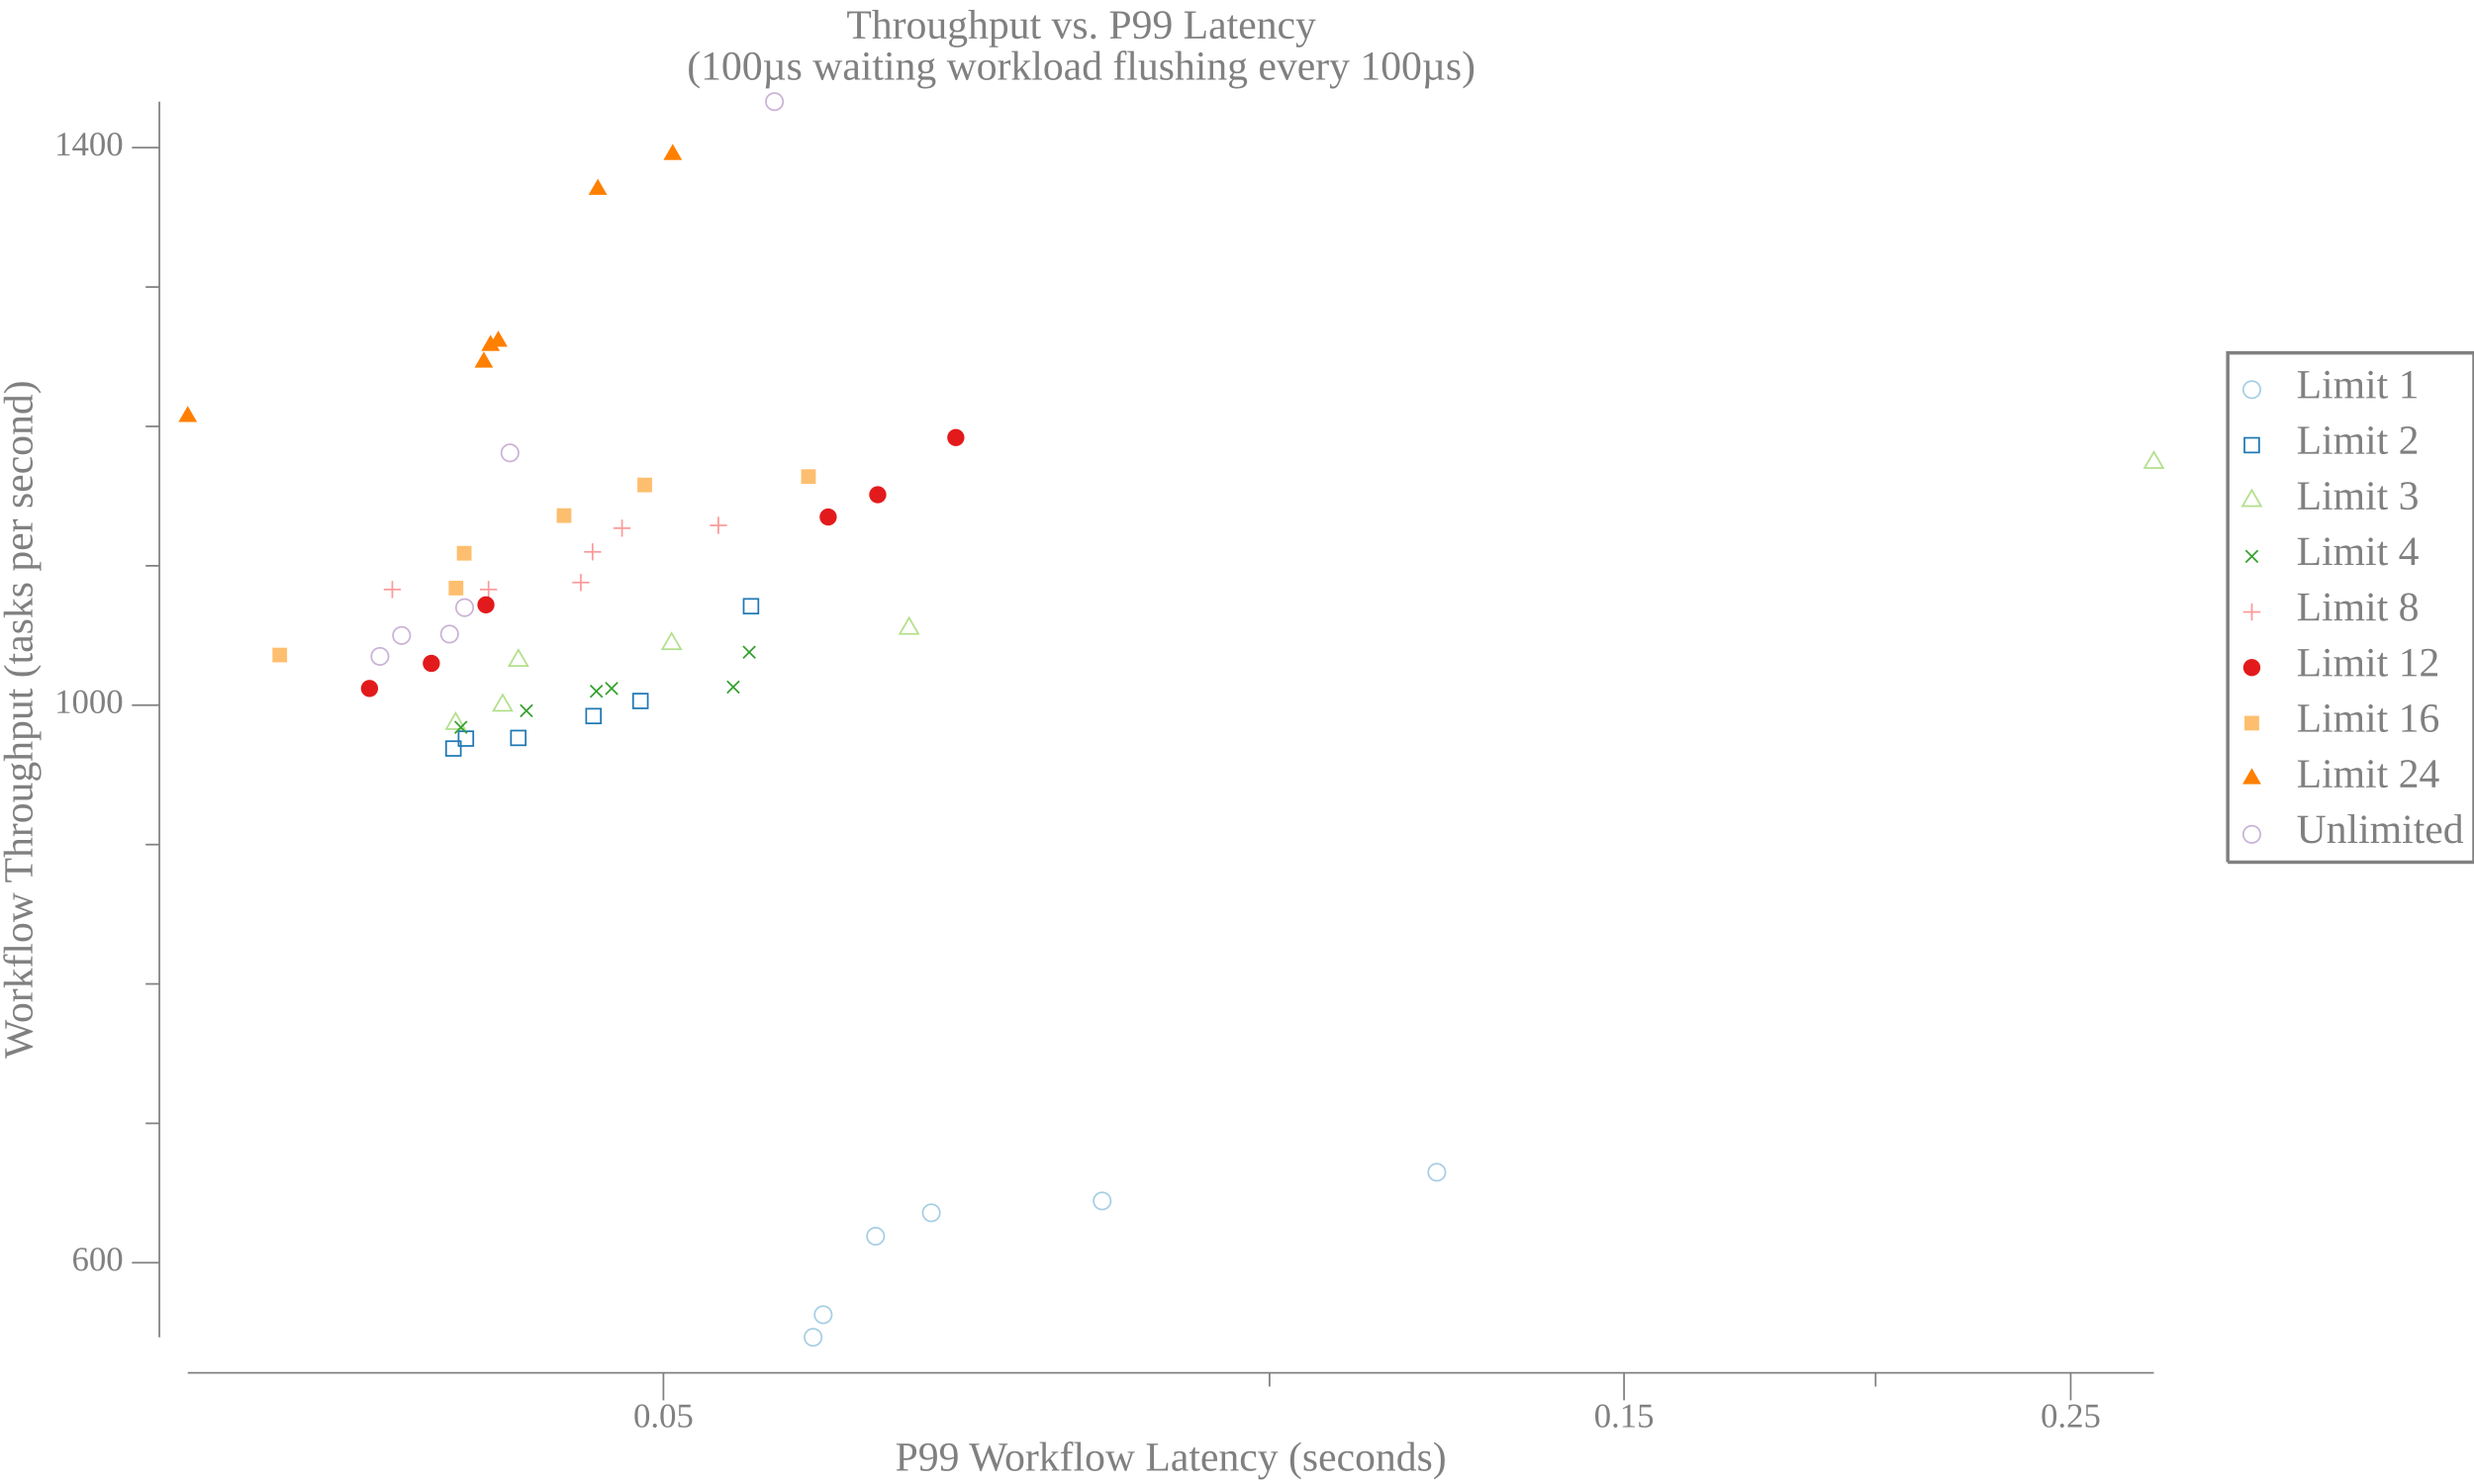
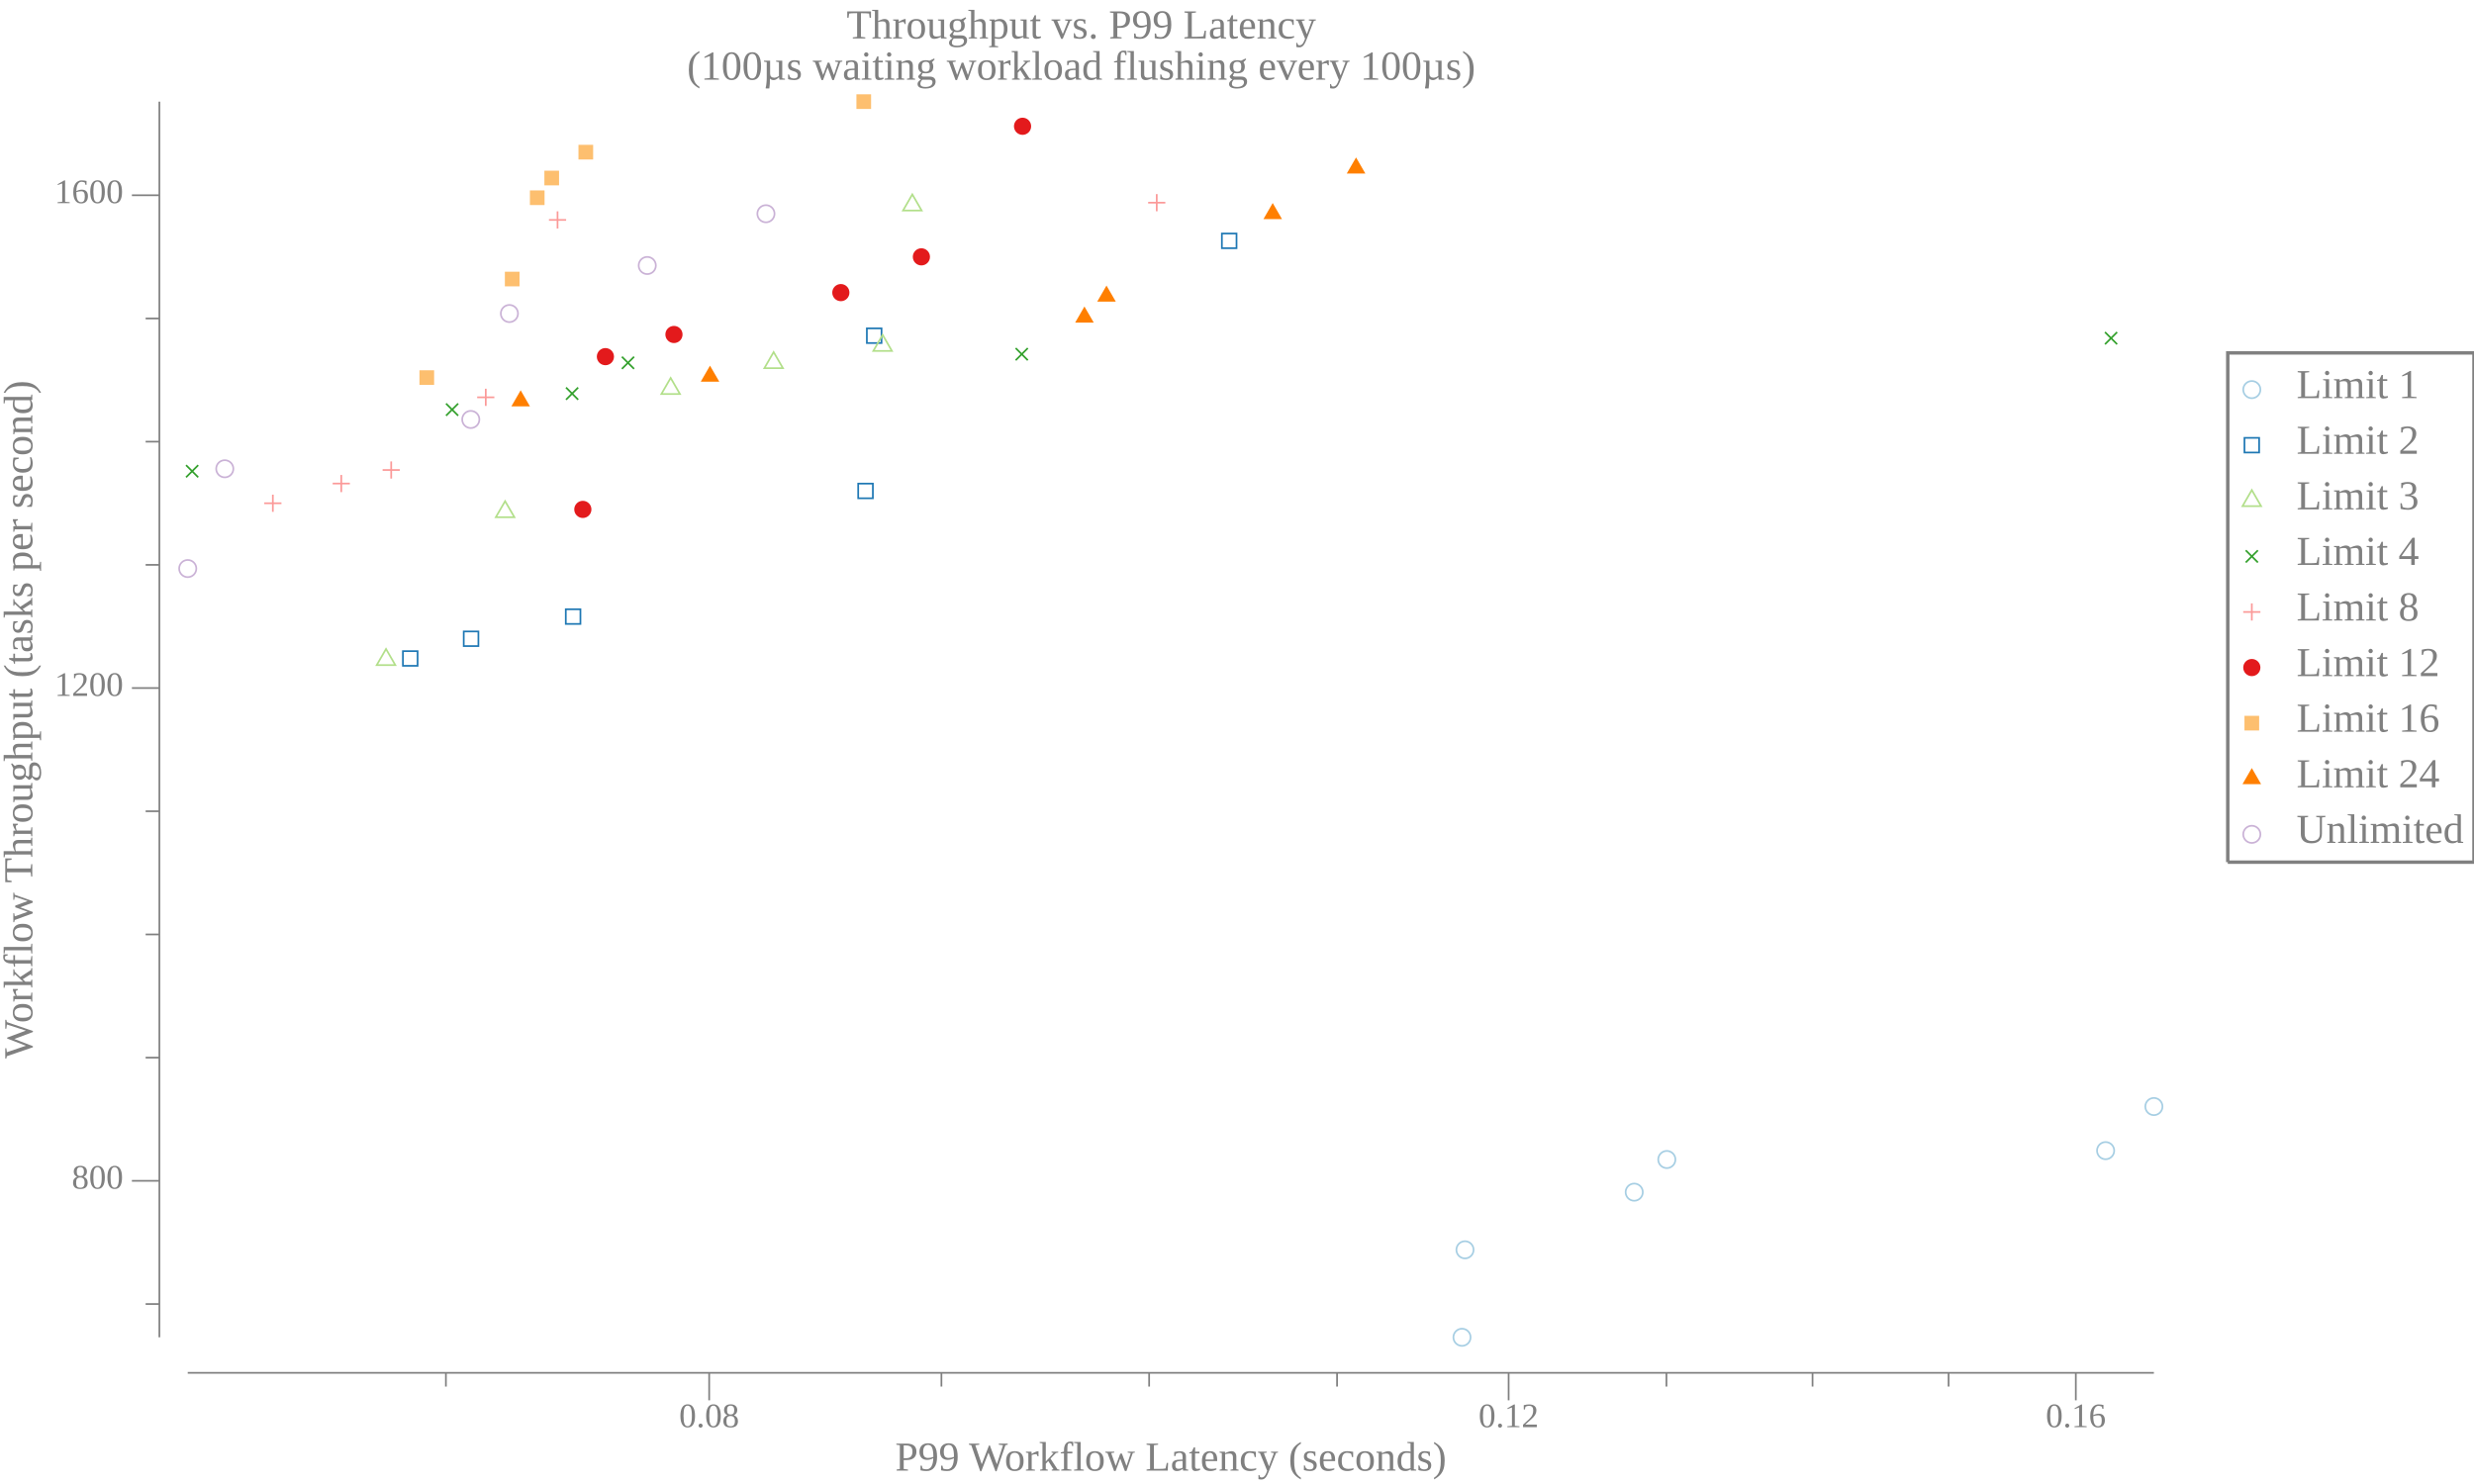
<svg xmlns="http://www.w3.org/2000/svg" width="720pt" height="432pt" viewBox="0 0 720 432">
  <g transform="scale(1, -1) translate(0, -432)">
    <path d="M657.84,318.58A2.5,2.5 0 1 1 652.84,318.58A2.5,2.5 0 1 1 657.84,318.58Z" style="fill:none;stroke:#A6CEE3;stroke-width:0.5" />
    <text x="668.34" y="-316.1" transform="scale(1, -1)" style="font-family:Liberation Serif;font-variant:normal;font-weight:normal;font-style:normal;font-size:12px;fill:#808080">Limit 1</text>
    <path d="M653.2,300.27L657.47,300.27L657.47,304.54L653.2,304.54Z" style="fill:none;stroke:#1F78B4;stroke-width:0.5" />
    <text x="668.34" y="-299.91" transform="scale(1, -1)" style="font-family:Liberation Serif;font-variant:normal;font-weight:normal;font-style:normal;font-size:12px;fill:#808080">Limit 2</text>
    <path d="M655.34,289.34L652.63,284.66L658.04,284.66Z" style="fill:none;stroke:#B2DF8A;stroke-width:0.5" />
    <text x="668.34" y="-283.73" transform="scale(1, -1)" style="font-family:Liberation Serif;font-variant:normal;font-weight:normal;font-style:normal;font-size:12px;fill:#808080">Limit 3</text>
    <path d="M653.57,268.27L657.11,271.8" style="fill:none;stroke:#33A02C;stroke-width:0.5" />
    <path d="M653.57,271.8L657.11,268.27" style="fill:none;stroke:#33A02C;stroke-width:0.5" />
    <text x="668.34" y="-267.55" transform="scale(1, -1)" style="font-family:Liberation Serif;font-variant:normal;font-weight:normal;font-style:normal;font-size:12px;fill:#808080">Limit 4</text>
    <path d="M655.34,256.35L655.34,251.35" style="fill:none;stroke:#FB9A99;stroke-width:0.5" />
    <path d="M652.84,253.85L657.84,253.85" style="fill:none;stroke:#FB9A99;stroke-width:0.5" />
    <text x="668.34" y="-251.36" transform="scale(1, -1)" style="font-family:Liberation Serif;font-variant:normal;font-weight:normal;font-style:normal;font-size:12px;fill:#808080">Limit 8</text>
    <path d="M657.84,237.67A2.5,2.5 0 1 1 652.84,237.67A2.5,2.5 0 1 1 657.84,237.67Z" style="fill:#E31A1C" />
    <text x="668.34" y="-235.18" transform="scale(1, -1)" style="font-family:Liberation Serif;font-variant:normal;font-weight:normal;font-style:normal;font-size:12px;fill:#808080">Limit 12</text>
    <path d="M653.2,219.35L657.47,219.35L657.47,223.62L653.2,223.62Z" style="fill:#FDBF6F" />
    <text x="668.34" y="-219" transform="scale(1, -1)" style="font-family:Liberation Serif;font-variant:normal;font-weight:normal;font-style:normal;font-size:12px;fill:#808080">Limit 16</text>
    <path d="M655.34,208.42L652.63,203.74L658.04,203.74Z" style="fill:#FF7F00" />
    <text x="668.34" y="-202.81" transform="scale(1, -1)" style="font-family:Liberation Serif;font-variant:normal;font-weight:normal;font-style:normal;font-size:12px;fill:#808080">Limit 24</text>
    <path d="M657.84,189.12A2.5,2.5 0 1 1 652.84,189.12A2.5,2.5 0 1 1 657.84,189.12Z" style="fill:none;stroke:#CAB2D6;stroke-width:0.5" />
    <text x="668.34" y="-186.63" transform="scale(1, -1)" style="font-family:Liberation Serif;font-variant:normal;font-weight:normal;font-style:normal;font-size:12px;fill:#808080">Unlimited</text>
    <path d="M648.34,181.02L648.34,329.27L720,329.27L720,181.02L648.34,181.02" style="fill:none;stroke:#808080" />
    <path d="M0,0L629.34,0L629.34,432L0,432Z" style="fill:#-8000000000000000-8000000000000000-8000000000000000;fill-opacity:0" />
    <text x="246.35" y="-420.81" transform="scale(1, -1)" style="font-family:Liberation Serif;font-variant:normal;font-weight:normal;font-style:normal;font-size:12px;fill:#808080">Throughput vs. P99 Latency</text>
    <text x="199.94" y="-408.81" transform="scale(1, -1)" style="font-family:Liberation Serif;font-variant:normal;font-weight:normal;font-style:normal;font-size:12px;fill:#808080">(100µs waiting workload flushing every 100µs)</text>
    <text x="260.52" y="-3.902" transform="scale(1, -1)" style="font-family:Liberation Serif;font-variant:normal;font-weight:normal;font-style:normal;font-size:12px;fill:#808080">P99 Workflow Latency (seconds)</text>
-     <text x="184.33" y="-16.541" transform="scale(1, -1)" style="font-family:Liberation Serif;font-variant:normal;font-weight:normal;font-style:normal;font-size:10px;fill:#808080">0.05</text>
-     <text x="463.89" y="-16.541" transform="scale(1, -1)" style="font-family:Liberation Serif;font-variant:normal;font-weight:normal;font-style:normal;font-size:10px;fill:#808080">0.15</text>
-     <text x="593.88" y="-16.541" transform="scale(1, -1)" style="font-family:Liberation Serif;font-variant:normal;font-weight:normal;font-style:normal;font-size:10px;fill:#808080">0.25</text>
-     <path d="M193.08,24.363L193.08,32.363" style="fill:none;stroke:#808080;stroke-width:0.5" />
-     <path d="M472.64,24.363L472.64,32.363" style="fill:none;stroke:#808080;stroke-width:0.5" />
-     <path d="M602.63,24.363L602.63,32.363" style="fill:none;stroke:#808080;stroke-width:0.5" />
-     <path d="M369.47,28.363L369.47,32.363" style="fill:none;stroke:#808080;stroke-width:0.5" />
-     <path d="M545.85,28.363L545.85,32.363" style="fill:none;stroke:#808080;stroke-width:0.5" />
+     <text x="197.64" y="-16.541" transform="scale(1, -1)" style="font-family:Liberation Serif;font-variant:normal;font-weight:normal;font-style:normal;font-size:10px;fill:#808080">0.08</text>
+     <text x="430.3" y="-16.541" transform="scale(1, -1)" style="font-family:Liberation Serif;font-variant:normal;font-weight:normal;font-style:normal;font-size:10px;fill:#808080">0.12</text>
+     <text x="595.37" y="-16.541" transform="scale(1, -1)" style="font-family:Liberation Serif;font-variant:normal;font-weight:normal;font-style:normal;font-size:10px;fill:#808080">0.16</text>
+     <path d="M206.39,24.363L206.39,32.363" style="fill:none;stroke:#808080;stroke-width:0.5" />
+     <path d="M439.05,24.363L439.05,32.363" style="fill:none;stroke:#808080;stroke-width:0.5" />
+     <path d="M604.12,24.363L604.12,32.363" style="fill:none;stroke:#808080;stroke-width:0.5" />
+     <path d="M129.77,28.363L129.77,32.363" style="fill:none;stroke:#808080;stroke-width:0.5" />
+     <path d="M273.98,28.363L273.98,32.363" style="fill:none;stroke:#808080;stroke-width:0.5" />
+     <path d="M334.43,28.363L334.43,32.363" style="fill:none;stroke:#808080;stroke-width:0.5" />
+     <path d="M389.12,28.363L389.12,32.363" style="fill:none;stroke:#808080;stroke-width:0.5" />
+     <path d="M484.98,28.363L484.98,32.363" style="fill:none;stroke:#808080;stroke-width:0.5" />
+     <path d="M527.5,28.363L527.5,32.363" style="fill:none;stroke:#808080;stroke-width:0.5" />
+     <path d="M567.09,28.363L567.09,32.363" style="fill:none;stroke:#808080;stroke-width:0.5" />
    <path d="M54.635,32.363L626.84,32.363" style="fill:none;stroke:#808080;stroke-width:0.5" />
    <g transform="rotate(90)">
      <text x="123.84" y="9.387" transform="scale(1, -1)" style="font-family:Liberation Serif;font-variant:normal;font-weight:normal;font-style:normal;font-size:12px;fill:#808080">Workflow Throughput (tasks per second)</text>
    </g>
-     <text x="20.885" y="-62.132" transform="scale(1, -1)" style="font-family:Liberation Serif;font-variant:normal;font-weight:normal;font-style:normal;font-size:10px;fill:#808080">600</text>
-     <text x="15.885" y="-224.43" transform="scale(1, -1)" style="font-family:Liberation Serif;font-variant:normal;font-weight:normal;font-style:normal;font-size:10px;fill:#808080">1000</text>
-     <text x="15.885" y="-386.74" transform="scale(1, -1)" style="font-family:Liberation Serif;font-variant:normal;font-weight:normal;font-style:normal;font-size:10px;fill:#808080">1400</text>
-     <path d="M38.385,64.417L46.385,64.417" style="fill:none;stroke:#808080;stroke-width:0.5" />
-     <path d="M38.385,226.72L46.385,226.72" style="fill:none;stroke:#808080;stroke-width:0.5" />
-     <path d="M38.385,389.02L46.385,389.02" style="fill:none;stroke:#808080;stroke-width:0.5" />
-     <path d="M42.385,104.99L46.385,104.99" style="fill:none;stroke:#808080;stroke-width:0.5" />
-     <path d="M42.385,145.57L46.385,145.57" style="fill:none;stroke:#808080;stroke-width:0.5" />
-     <path d="M42.385,186.14L46.385,186.14" style="fill:none;stroke:#808080;stroke-width:0.5" />
-     <path d="M42.385,267.3L46.385,267.3" style="fill:none;stroke:#808080;stroke-width:0.5" />
-     <path d="M42.385,307.87L46.385,307.87" style="fill:none;stroke:#808080;stroke-width:0.5" />
-     <path d="M42.385,348.45L46.385,348.45" style="fill:none;stroke:#808080;stroke-width:0.5" />
+     <text x="20.885" y="-85.969" transform="scale(1, -1)" style="font-family:Liberation Serif;font-variant:normal;font-weight:normal;font-style:normal;font-size:10px;fill:#808080">800</text>
+     <text x="15.885" y="-229.42" transform="scale(1, -1)" style="font-family:Liberation Serif;font-variant:normal;font-weight:normal;font-style:normal;font-size:10px;fill:#808080">1200</text>
+     <text x="15.885" y="-372.87" transform="scale(1, -1)" style="font-family:Liberation Serif;font-variant:normal;font-weight:normal;font-style:normal;font-size:10px;fill:#808080">1600</text>
+     <path d="M38.385,88.255L46.385,88.255" style="fill:none;stroke:#808080;stroke-width:0.5" />
+     <path d="M38.385,231.71L46.385,231.71" style="fill:none;stroke:#808080;stroke-width:0.5" />
+     <path d="M38.385,375.16L46.385,375.16" style="fill:none;stroke:#808080;stroke-width:0.5" />
+     <path d="M42.385,52.392L46.385,52.392" style="fill:none;stroke:#808080;stroke-width:0.5" />
+     <path d="M42.385,124.12L46.385,124.12" style="fill:none;stroke:#808080;stroke-width:0.5" />
+     <path d="M42.385,159.98L46.385,159.98" style="fill:none;stroke:#808080;stroke-width:0.5" />
+     <path d="M42.385,195.84L46.385,195.84" style="fill:none;stroke:#808080;stroke-width:0.5" />
+     <path d="M42.385,267.57L46.385,267.57" style="fill:none;stroke:#808080;stroke-width:0.5" />
+     <path d="M42.385,303.43L46.385,303.43" style="fill:none;stroke:#808080;stroke-width:0.5" />
+     <path d="M42.385,339.29L46.385,339.29" style="fill:none;stroke:#808080;stroke-width:0.5" />
    <path d="M46.385,42.709L46.385,402.41" style="fill:none;stroke:#808080;stroke-width:0.5" />
-     <path d="M239.13,42.709A2.5,2.5 0 1 1 234.13,42.709A2.5,2.5 0 1 1 239.13,42.709Z" style="fill:none;stroke:#A6CEE3;stroke-width:0.5" />
-     <path d="M242.07,49.282A2.5,2.5 0 1 1 237.07,49.282A2.5,2.5 0 1 1 242.07,49.282Z" style="fill:none;stroke:#A6CEE3;stroke-width:0.5" />
-     <path d="M257.32,72.126A2.5,2.5 0 1 1 252.32,72.126A2.5,2.5 0 1 1 257.32,72.126Z" style="fill:none;stroke:#A6CEE3;stroke-width:0.5" />
-     <path d="M273.53,78.943A2.5,2.5 0 1 1 268.53,78.943A2.5,2.5 0 1 1 273.53,78.943Z" style="fill:none;stroke:#A6CEE3;stroke-width:0.5" />
-     <path d="M323.26,82.392A2.5,2.5 0 1 1 318.26,82.392A2.5,2.5 0 1 1 323.26,82.392Z" style="fill:none;stroke:#A6CEE3;stroke-width:0.5" />
-     <path d="M420.65,90.751A2.5,2.5 0 1 1 415.65,90.751A2.5,2.5 0 1 1 420.65,90.751Z" style="fill:none;stroke:#A6CEE3;stroke-width:0.5" />
-     <path d="M129.83,211.97L134.1,211.97L134.1,216.23L129.83,216.23Z" style="fill:none;stroke:#1F78B4;stroke-width:0.5" />
-     <path d="M133.46,214.85L137.73,214.85L137.73,219.12L133.46,219.12Z" style="fill:none;stroke:#1F78B4;stroke-width:0.5" />
-     <path d="M148.71,215.05L152.98,215.05L152.98,219.32L148.71,219.32Z" style="fill:none;stroke:#1F78B4;stroke-width:0.5" />
-     <path d="M170.6,221.42L174.86,221.42L174.86,225.69L170.6,225.69Z" style="fill:none;stroke:#1F78B4;stroke-width:0.5" />
-     <path d="M184.25,225.8L188.52,225.8L188.52,230.07L184.25,230.07Z" style="fill:none;stroke:#1F78B4;stroke-width:0.5" />
-     <path d="M216.43,253.39L220.7,253.39L220.7,257.66L216.43,257.66Z" style="fill:none;stroke:#1F78B4;stroke-width:0.5" />
-     <path d="M132.59,224.45L129.88,219.76L135.29,219.76Z" style="fill:none;stroke:#B2DF8A;stroke-width:0.5" />
-     <path d="M146.3,229.76L143.59,225.08L149.01,225.08Z" style="fill:none;stroke:#B2DF8A;stroke-width:0.5" />
-     <path d="M150.87,242.83L148.16,238.14L153.58,238.14Z" style="fill:none;stroke:#B2DF8A;stroke-width:0.5" />
-     <path d="M195.46,247.7L192.75,243.01L198.17,243.01Z" style="fill:none;stroke:#B2DF8A;stroke-width:0.5" />
-     <path d="M264.57,252.16L261.86,247.47L267.27,247.47Z" style="fill:none;stroke:#B2DF8A;stroke-width:0.5" />
-     <path d="M626.84,300.45L624.13,295.76L629.54,295.76Z" style="fill:none;stroke:#B2DF8A;stroke-width:0.5" />
-     <path d="M132.37,218.5L135.9,222.04" style="fill:none;stroke:#33A02C;stroke-width:0.5" />
-     <path d="M132.37,222.04L135.9,218.5" style="fill:none;stroke:#33A02C;stroke-width:0.5" />
-     <path d="M151.43,223.33L154.96,226.86" style="fill:none;stroke:#33A02C;stroke-width:0.5" />
-     <path d="M151.43,226.86L154.96,223.33" style="fill:none;stroke:#33A02C;stroke-width:0.5" />
-     <path d="M171.8,229.01L175.33,232.54" style="fill:none;stroke:#33A02C;stroke-width:0.5" />
-     <path d="M171.8,232.54L175.33,229.01" style="fill:none;stroke:#33A02C;stroke-width:0.5" />
-     <path d="M176.23,229.82L179.76,233.36" style="fill:none;stroke:#33A02C;stroke-width:0.5" />
-     <path d="M176.23,233.36L179.76,229.82" style="fill:none;stroke:#33A02C;stroke-width:0.5" />
-     <path d="M211.62,230.23L215.15,233.76" style="fill:none;stroke:#33A02C;stroke-width:0.5" />
-     <path d="M211.62,233.76L215.15,230.23" style="fill:none;stroke:#33A02C;stroke-width:0.5" />
-     <path d="M216.28,240.37L219.82,243.91" style="fill:none;stroke:#33A02C;stroke-width:0.5" />
-     <path d="M216.28,243.91L219.82,240.37" style="fill:none;stroke:#33A02C;stroke-width:0.5" />
-     <path d="M114.18,262.9L114.18,257.9" style="fill:none;stroke:#FB9A99;stroke-width:0.5" />
-     <path d="M111.68,260.4L116.68,260.4" style="fill:none;stroke:#FB9A99;stroke-width:0.5" />
-     <path d="M142.18,262.9L142.18,257.9" style="fill:none;stroke:#FB9A99;stroke-width:0.5" />
-     <path d="M139.68,260.4L144.68,260.4" style="fill:none;stroke:#FB9A99;stroke-width:0.5" />
-     <path d="M169.04,264.93L169.04,259.93" style="fill:none;stroke:#FB9A99;stroke-width:0.5" />
-     <path d="M166.54,262.43L171.54,262.43" style="fill:none;stroke:#FB9A99;stroke-width:0.5" />
-     <path d="M172.46,273.85L172.46,268.85" style="fill:none;stroke:#FB9A99;stroke-width:0.5" />
-     <path d="M169.96,271.35L174.96,271.35" style="fill:none;stroke:#FB9A99;stroke-width:0.5" />
-     <path d="M181.03,280.75L181.03,275.75" style="fill:none;stroke:#FB9A99;stroke-width:0.5" />
-     <path d="M178.53,278.25L183.53,278.25" style="fill:none;stroke:#FB9A99;stroke-width:0.5" />
-     <path d="M209.07,281.56L209.07,276.56" style="fill:none;stroke:#FB9A99;stroke-width:0.5" />
-     <path d="M206.57,279.06L211.57,279.06" style="fill:none;stroke:#FB9A99;stroke-width:0.5" />
-     <path d="M110.04,231.59A2.5,2.5 0 1 1 105.04,231.59A2.5,2.5 0 1 1 110.04,231.59Z" style="fill:#E31A1C" />
-     <path d="M128.03,238.89A2.5,2.5 0 1 1 123.03,238.89A2.5,2.5 0 1 1 128.03,238.89Z" style="fill:#E31A1C" />
-     <path d="M143.92,255.93A2.5,2.5 0 1 1 138.92,255.93A2.5,2.5 0 1 1 143.92,255.93Z" style="fill:#E31A1C" />
-     <path d="M243.53,281.5A2.5,2.5 0 1 1 238.53,281.5A2.5,2.5 0 1 1 243.53,281.5Z" style="fill:#E31A1C" />
-     <path d="M257.94,287.99A2.5,2.5 0 1 1 252.94,287.99A2.5,2.5 0 1 1 257.94,287.99Z" style="fill:#E31A1C" />
-     <path d="M280.67,304.62A2.5,2.5 0 1 1 275.67,304.62A2.5,2.5 0 1 1 280.67,304.62Z" style="fill:#E31A1C" />
-     <path d="M79.285,239.19L83.552,239.19L83.552,243.46L79.285,243.46Z" style="fill:#FDBF6F" />
-     <path d="M130.58,258.67L134.84,258.67L134.84,262.94L130.58,262.94Z" style="fill:#FDBF6F" />
-     <path d="M132.96,268.81L137.23,268.81L137.23,273.08L132.96,273.08Z" style="fill:#FDBF6F" />
-     <path d="M162.02,279.77L166.29,279.77L166.29,284.04L162.02,284.04Z" style="fill:#FDBF6F" />
-     <path d="M185.5,288.7L189.77,288.7L189.77,292.96L185.5,292.96Z" style="fill:#FDBF6F" />
-     <path d="M233.15,291.13L237.42,291.13L237.42,295.4L233.15,295.4Z" style="fill:#FDBF6F" />
-     <path d="M54.635,313.84L51.928,309.15L57.341,309.15Z" style="fill:#FF7F00" />
-     <path d="M140.8,329.66L138.09,324.97L143.51,324.97Z" style="fill:#FF7F00" />
-     <path d="M142.76,334.53L140.06,329.84L145.47,329.84Z" style="fill:#FF7F00" />
-     <path d="M145.01,335.75L142.3,331.06L147.71,331.06Z" style="fill:#FF7F00" />
-     <path d="M173.98,379.97L171.27,375.29L176.68,375.29Z" style="fill:#FF7F00" />
-     <path d="M195.78,390.12L193.07,385.43L198.48,385.43Z" style="fill:#FF7F00" />
-     <path d="M113.07,240.92A2.5,2.5 0 1 1 108.07,240.92A2.5,2.5 0 1 1 113.07,240.92Z" style="fill:none;stroke:#CAB2D6;stroke-width:0.5" />
-     <path d="M119.37,247.01A2.5,2.5 0 1 1 114.37,247.01A2.5,2.5 0 1 1 119.37,247.01Z" style="fill:none;stroke:#CAB2D6;stroke-width:0.5" />
-     <path d="M133.33,247.41A2.5,2.5 0 1 1 128.33,247.41A2.5,2.5 0 1 1 133.33,247.41Z" style="fill:none;stroke:#CAB2D6;stroke-width:0.5" />
-     <path d="M137.72,255.12A2.5,2.5 0 1 1 132.72,255.12A2.5,2.5 0 1 1 137.72,255.12Z" style="fill:none;stroke:#CAB2D6;stroke-width:0.5" />
-     <path d="M150.91,300.16A2.5,2.5 0 1 1 145.91,300.16A2.5,2.5 0 1 1 150.91,300.16Z" style="fill:none;stroke:#CAB2D6;stroke-width:0.5" />
-     <path d="M227.89,402.41A2.5,2.5 0 1 1 222.89,402.41A2.5,2.5 0 1 1 227.89,402.41Z" style="fill:none;stroke:#CAB2D6;stroke-width:0.5" />
+     <path d="M427.98,42.709A2.5,2.5 0 1 1 422.98,42.709A2.5,2.5 0 1 1 427.98,42.709Z" style="fill:none;stroke:#A6CEE3;stroke-width:0.5" />
+     <path d="M428.85,68.172A2.5,2.5 0 1 1 423.85,68.172A2.5,2.5 0 1 1 428.85,68.172Z" style="fill:none;stroke:#A6CEE3;stroke-width:0.5" />
+     <path d="M478.1,84.955A2.5,2.5 0 1 1 473.1,84.955A2.5,2.5 0 1 1 478.1,84.955Z" style="fill:none;stroke:#A6CEE3;stroke-width:0.5" />
+     <path d="M487.59,94.459A2.5,2.5 0 1 1 482.59,94.459A2.5,2.5 0 1 1 487.59,94.459Z" style="fill:none;stroke:#A6CEE3;stroke-width:0.5" />
+     <path d="M615.29,97.041A2.5,2.5 0 1 1 610.29,97.041A2.5,2.5 0 1 1 615.29,97.041Z" style="fill:none;stroke:#A6CEE3;stroke-width:0.5" />
+     <path d="M629.34,109.88A2.5,2.5 0 1 1 624.34,109.88A2.5,2.5 0 1 1 629.34,109.88Z" style="fill:none;stroke:#A6CEE3;stroke-width:0.5" />
+     <path d="M117.26,238.18L121.53,238.18L121.53,242.45L117.26,242.45Z" style="fill:none;stroke:#1F78B4;stroke-width:0.5" />
+     <path d="M134.96,243.92L139.23,243.92L139.23,248.18L134.96,248.18Z" style="fill:none;stroke:#1F78B4;stroke-width:0.5" />
+     <path d="M164.66,250.37L168.92,250.37L168.92,254.64L164.66,254.64Z" style="fill:none;stroke:#1F78B4;stroke-width:0.5" />
+     <path d="M249.76,286.95L254.03,286.95L254.03,291.22L249.76,291.22Z" style="fill:none;stroke:#1F78B4;stroke-width:0.5" />
+     <path d="M252.28,332.14L256.55,332.14L256.55,336.41L252.28,336.41Z" style="fill:none;stroke:#1F78B4;stroke-width:0.5" />
+     <path d="M355.6,359.75L359.86,359.75L359.86,364.02L355.6,364.02Z" style="fill:none;stroke:#1F78B4;stroke-width:0.5" />
+     <path d="M112.34,243.08L109.63,238.39L115.05,238.39Z" style="fill:none;stroke:#B2DF8A;stroke-width:0.5" />
+     <path d="M147,286.11L144.29,281.43L149.71,281.43Z" style="fill:none;stroke:#B2DF8A;stroke-width:0.5" />
+     <path d="M195.18,321.98L192.47,317.29L197.89,317.29Z" style="fill:none;stroke:#B2DF8A;stroke-width:0.5" />
+     <path d="M225.15,329.51L222.45,324.82L227.86,324.82Z" style="fill:none;stroke:#B2DF8A;stroke-width:0.5" />
+     <path d="M256.87,334.53L254.16,329.84L259.57,329.84Z" style="fill:none;stroke:#B2DF8A;stroke-width:0.5" />
+     <path d="M265.51,375.41L262.81,370.72L268.22,370.72Z" style="fill:none;stroke:#B2DF8A;stroke-width:0.5" />
+     <path d="M54.146,293.06L57.681,296.59" style="fill:none;stroke:#33A02C;stroke-width:0.5" />
+     <path d="M54.146,296.59L57.681,293.06" style="fill:none;stroke:#33A02C;stroke-width:0.5" />
+     <path d="M129.81,310.99L133.34,314.52" style="fill:none;stroke:#33A02C;stroke-width:0.5" />
+     <path d="M129.81,314.52L133.34,310.99" style="fill:none;stroke:#33A02C;stroke-width:0.5" />
+     <path d="M164.73,315.65L168.26,319.19" style="fill:none;stroke:#33A02C;stroke-width:0.5" />
+     <path d="M164.73,319.19L168.26,315.65" style="fill:none;stroke:#33A02C;stroke-width:0.5" />
+     <path d="M180.99,324.62L184.53,328.15" style="fill:none;stroke:#33A02C;stroke-width:0.5" />
+     <path d="M180.99,328.15L184.53,324.62" style="fill:none;stroke:#33A02C;stroke-width:0.5" />
+     <path d="M295.59,327.13L299.12,330.66" style="fill:none;stroke:#33A02C;stroke-width:0.5" />
+     <path d="M295.59,330.66L299.12,327.13" style="fill:none;stroke:#33A02C;stroke-width:0.5" />
+     <path d="M612.61,331.79L616.14,335.32" style="fill:none;stroke:#33A02C;stroke-width:0.5" />
+     <path d="M612.61,335.32L616.14,331.79" style="fill:none;stroke:#33A02C;stroke-width:0.5" />
+     <path d="M79.407,288L79.407,283" style="fill:none;stroke:#FB9A99;stroke-width:0.5" />
+     <path d="M76.907,285.5L81.907,285.5" style="fill:none;stroke:#FB9A99;stroke-width:0.5" />
+     <path d="M99.319,293.74L99.319,288.74" style="fill:none;stroke:#FB9A99;stroke-width:0.5" />
+     <path d="M96.819,291.24L101.82,291.24" style="fill:none;stroke:#FB9A99;stroke-width:0.5" />
+     <path d="M113.85,297.68L113.85,292.68" style="fill:none;stroke:#FB9A99;stroke-width:0.5" />
+     <path d="M111.35,295.18L116.35,295.18" style="fill:none;stroke:#FB9A99;stroke-width:0.5" />
+     <path d="M141.37,318.84L141.37,313.84" style="fill:none;stroke:#FB9A99;stroke-width:0.5" />
+     <path d="M138.87,316.34L143.87,316.34" style="fill:none;stroke:#FB9A99;stroke-width:0.5" />
+     <path d="M162.26,370.48L162.26,365.48" style="fill:none;stroke:#FB9A99;stroke-width:0.5" />
+     <path d="M159.76,367.98L164.76,367.98" style="fill:none;stroke:#FB9A99;stroke-width:0.5" />
+     <path d="M336.64,375.5L336.64,370.5" style="fill:none;stroke:#FB9A99;stroke-width:0.5" />
+     <path d="M334.14,373L339.14,373" style="fill:none;stroke:#FB9A99;stroke-width:0.5" />
+     <path d="M172.12,283.71A2.5,2.5 0 1 1 167.12,283.71A2.5,2.5 0 1 1 172.12,283.71Z" style="fill:#E31A1C" />
+     <path d="M178.69,328.18A2.5,2.5 0 1 1 173.69,328.18A2.5,2.5 0 1 1 178.69,328.18Z" style="fill:#E31A1C" />
+     <path d="M198.64,334.63A2.5,2.5 0 1 1 193.64,334.63A2.5,2.5 0 1 1 198.64,334.63Z" style="fill:#E31A1C" />
+     <path d="M247.21,346.82A2.5,2.5 0 1 1 242.21,346.82A2.5,2.5 0 1 1 247.21,346.82Z" style="fill:#E31A1C" />
+     <path d="M270.65,357.23A2.5,2.5 0 1 1 265.65,357.23A2.5,2.5 0 1 1 270.65,357.23Z" style="fill:#E31A1C" />
+     <path d="M300.09,395.24A2.5,2.5 0 1 1 295.09,395.24A2.5,2.5 0 1 1 300.09,395.24Z" style="fill:#E31A1C" />
+     <path d="M122.07,319.95L126.34,319.95L126.34,324.21L122.07,324.21Z" style="fill:#FDBF6F" />
+     <path d="M146.93,348.64L151.2,348.64L151.2,352.9L146.93,352.9Z" style="fill:#FDBF6F" />
+     <path d="M154.22,372.31L158.48,372.31L158.48,376.57L154.22,376.57Z" style="fill:#FDBF6F" />
+     <path d="M158.43,378.04L162.7,378.04L162.7,382.31L158.43,382.31Z" style="fill:#FDBF6F" />
+     <path d="M168.35,385.57L172.62,385.57L172.62,389.84L168.35,389.84Z" style="fill:#FDBF6F" />
+     <path d="M249.24,400.28L253.51,400.28L253.51,404.55L249.24,404.55Z" style="fill:#FDBF6F" />
+     <path d="M151.53,318.39L148.82,313.7L154.23,313.7Z" style="fill:#FF7F00" />
+     <path d="M206.63,325.56L203.93,320.88L209.34,320.88Z" style="fill:#FF7F00" />
+     <path d="M315.6,342.78L312.9,338.09L318.31,338.09Z" style="fill:#FF7F00" />
+     <path d="M322.02,348.87L319.32,344.19L324.73,344.19Z" style="fill:#FF7F00" />
+     <path d="M370.39,372.9L367.69,368.21L373.1,368.21Z" style="fill:#FF7F00" />
+     <path d="M394.65,386.17L391.94,381.48L397.36,381.48Z" style="fill:#FF7F00" />
+     <path d="M57.135,266.49A2.5,2.5 0 1 1 52.135,266.49A2.5,2.5 0 1 1 57.135,266.49Z" style="fill:none;stroke:#CAB2D6;stroke-width:0.5" />
+     <path d="M67.915,295.54A2.5,2.5 0 1 1 62.915,295.54A2.5,2.5 0 1 1 67.915,295.54Z" style="fill:none;stroke:#CAB2D6;stroke-width:0.5" />
+     <path d="M139.51,309.89A2.5,2.5 0 1 1 134.51,309.89A2.5,2.5 0 1 1 139.51,309.89Z" style="fill:none;stroke:#CAB2D6;stroke-width:0.5" />
+     <path d="M150.75,340.73A2.5,2.5 0 1 1 145.75,340.73A2.5,2.5 0 1 1 150.75,340.73Z" style="fill:none;stroke:#CAB2D6;stroke-width:0.5" />
+     <path d="M190.87,354.71A2.5,2.5 0 1 1 185.87,354.71A2.5,2.5 0 1 1 190.87,354.71Z" style="fill:none;stroke:#CAB2D6;stroke-width:0.5" />
+     <path d="M225.41,369.78A2.5,2.5 0 1 1 220.41,369.78A2.5,2.5 0 1 1 225.41,369.78Z" style="fill:none;stroke:#CAB2D6;stroke-width:0.5" />
  </g>
</svg>
